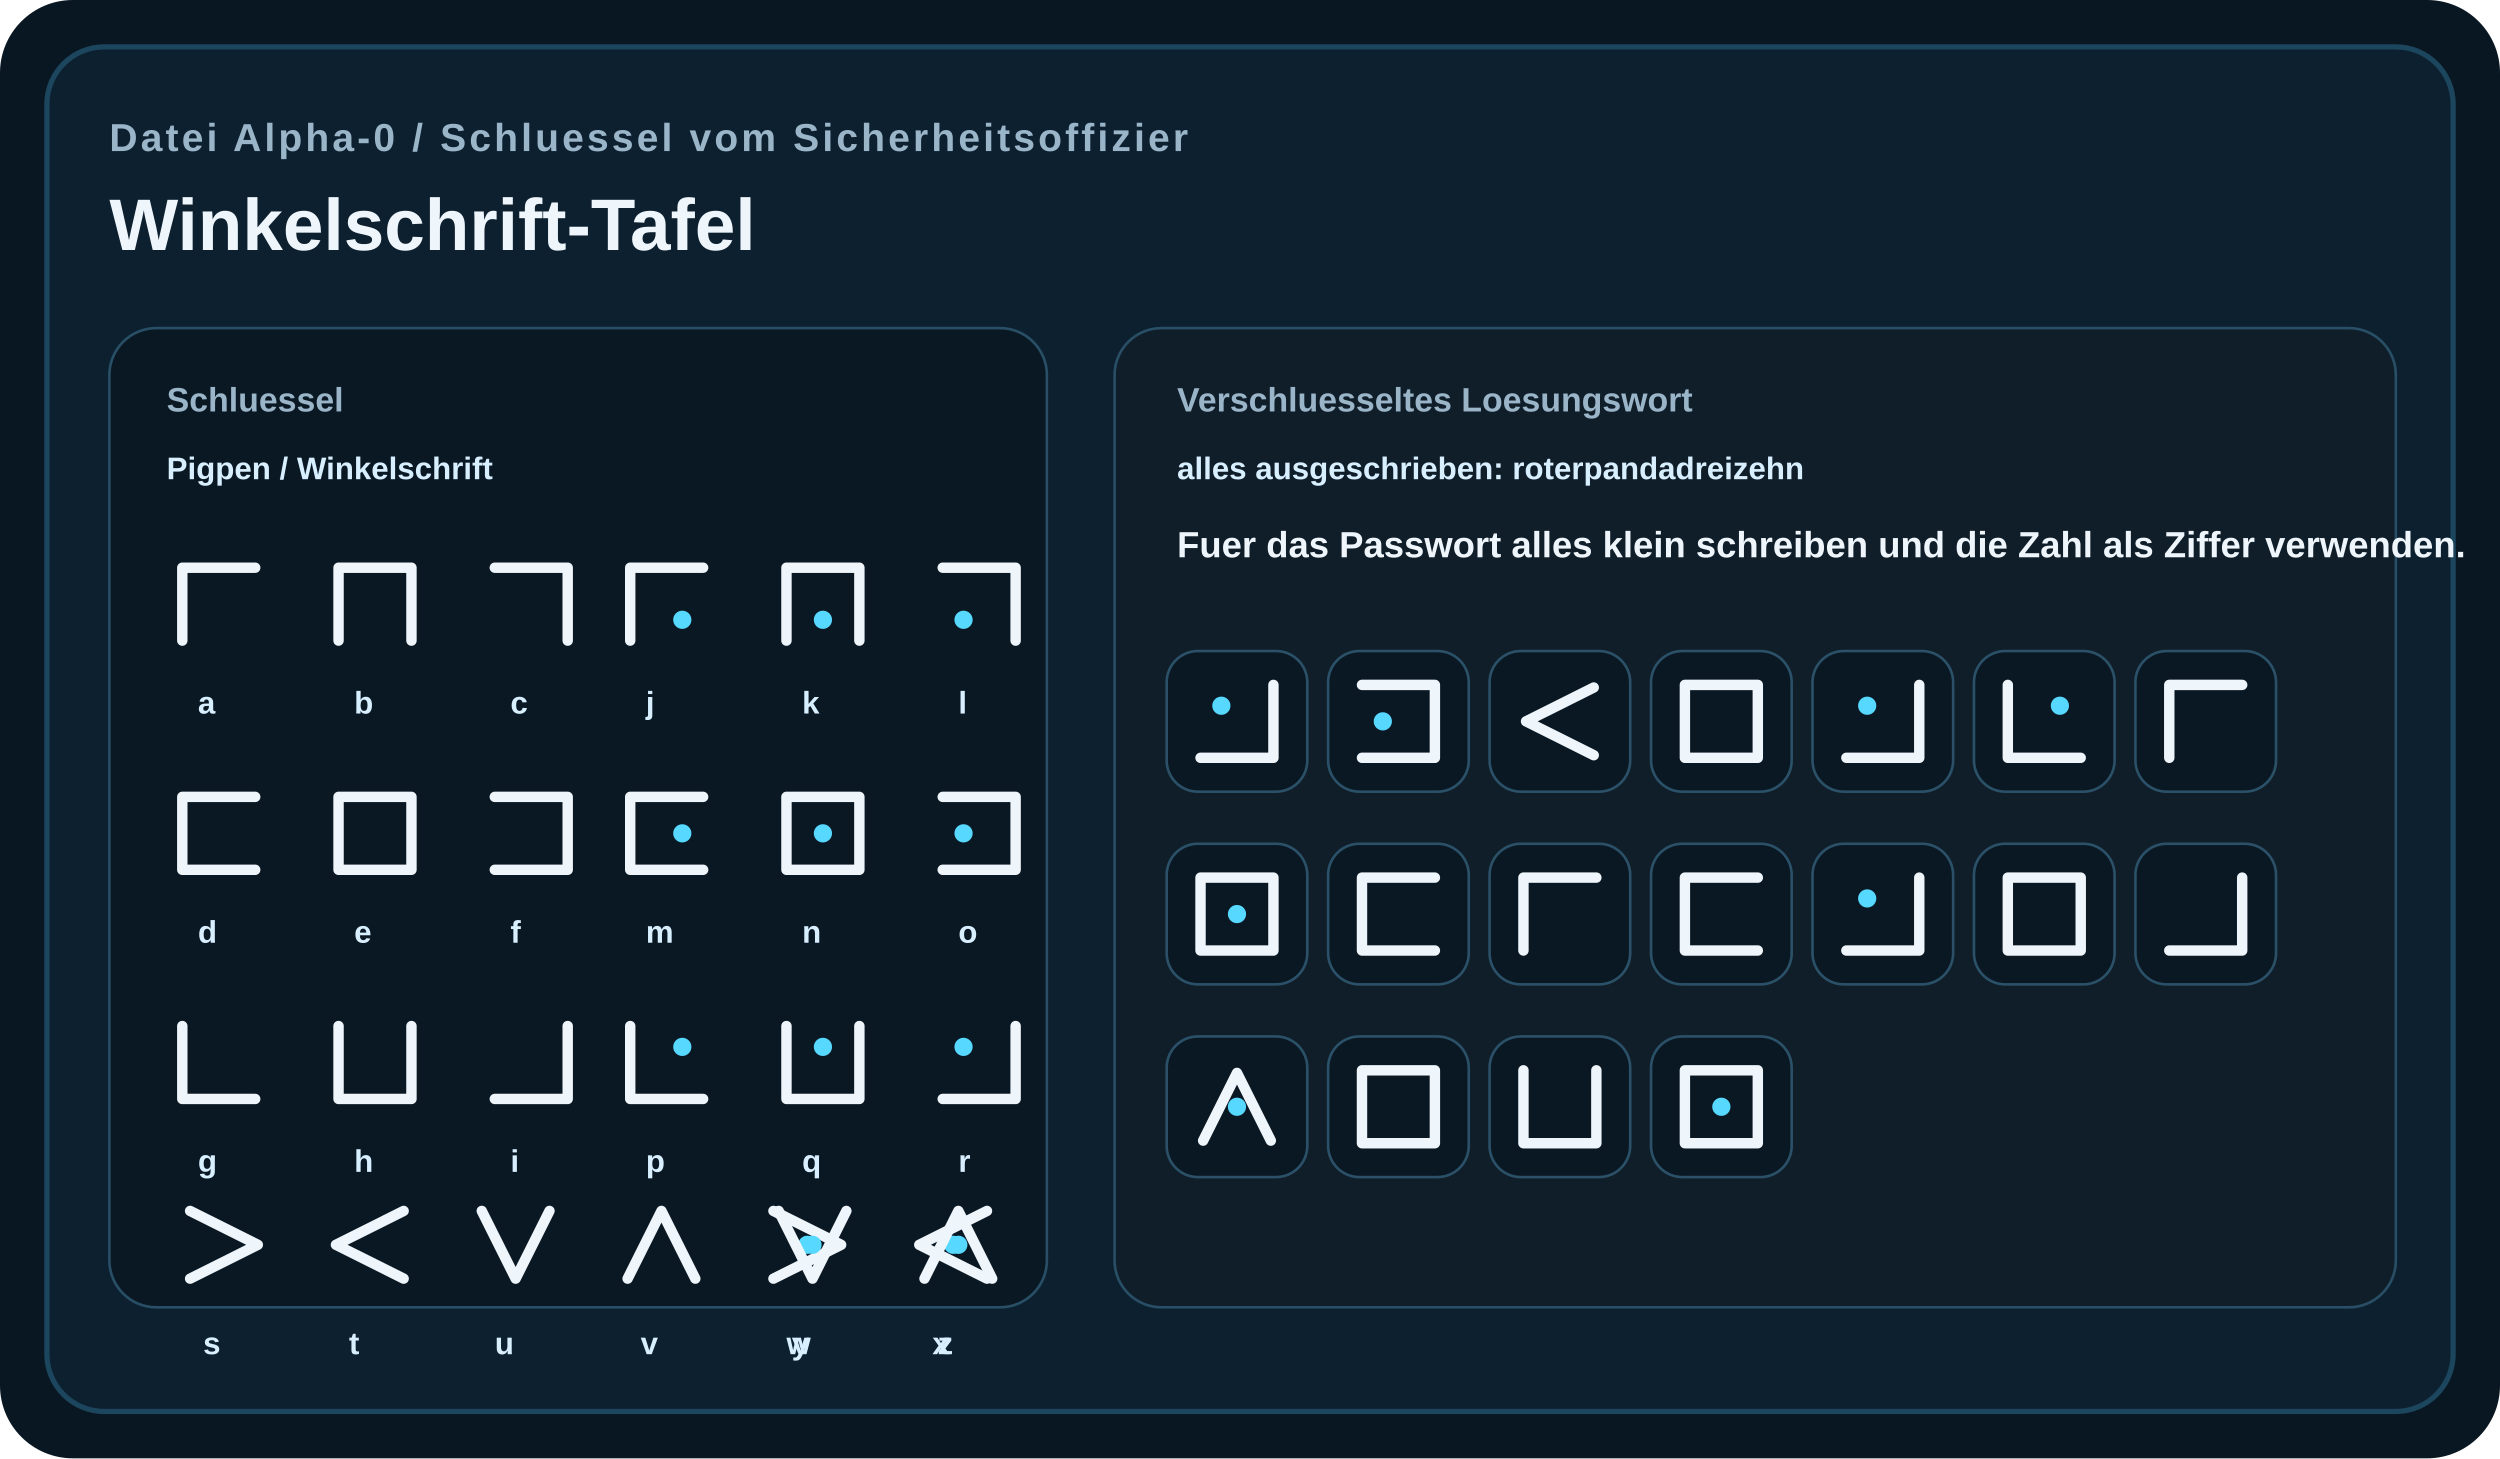
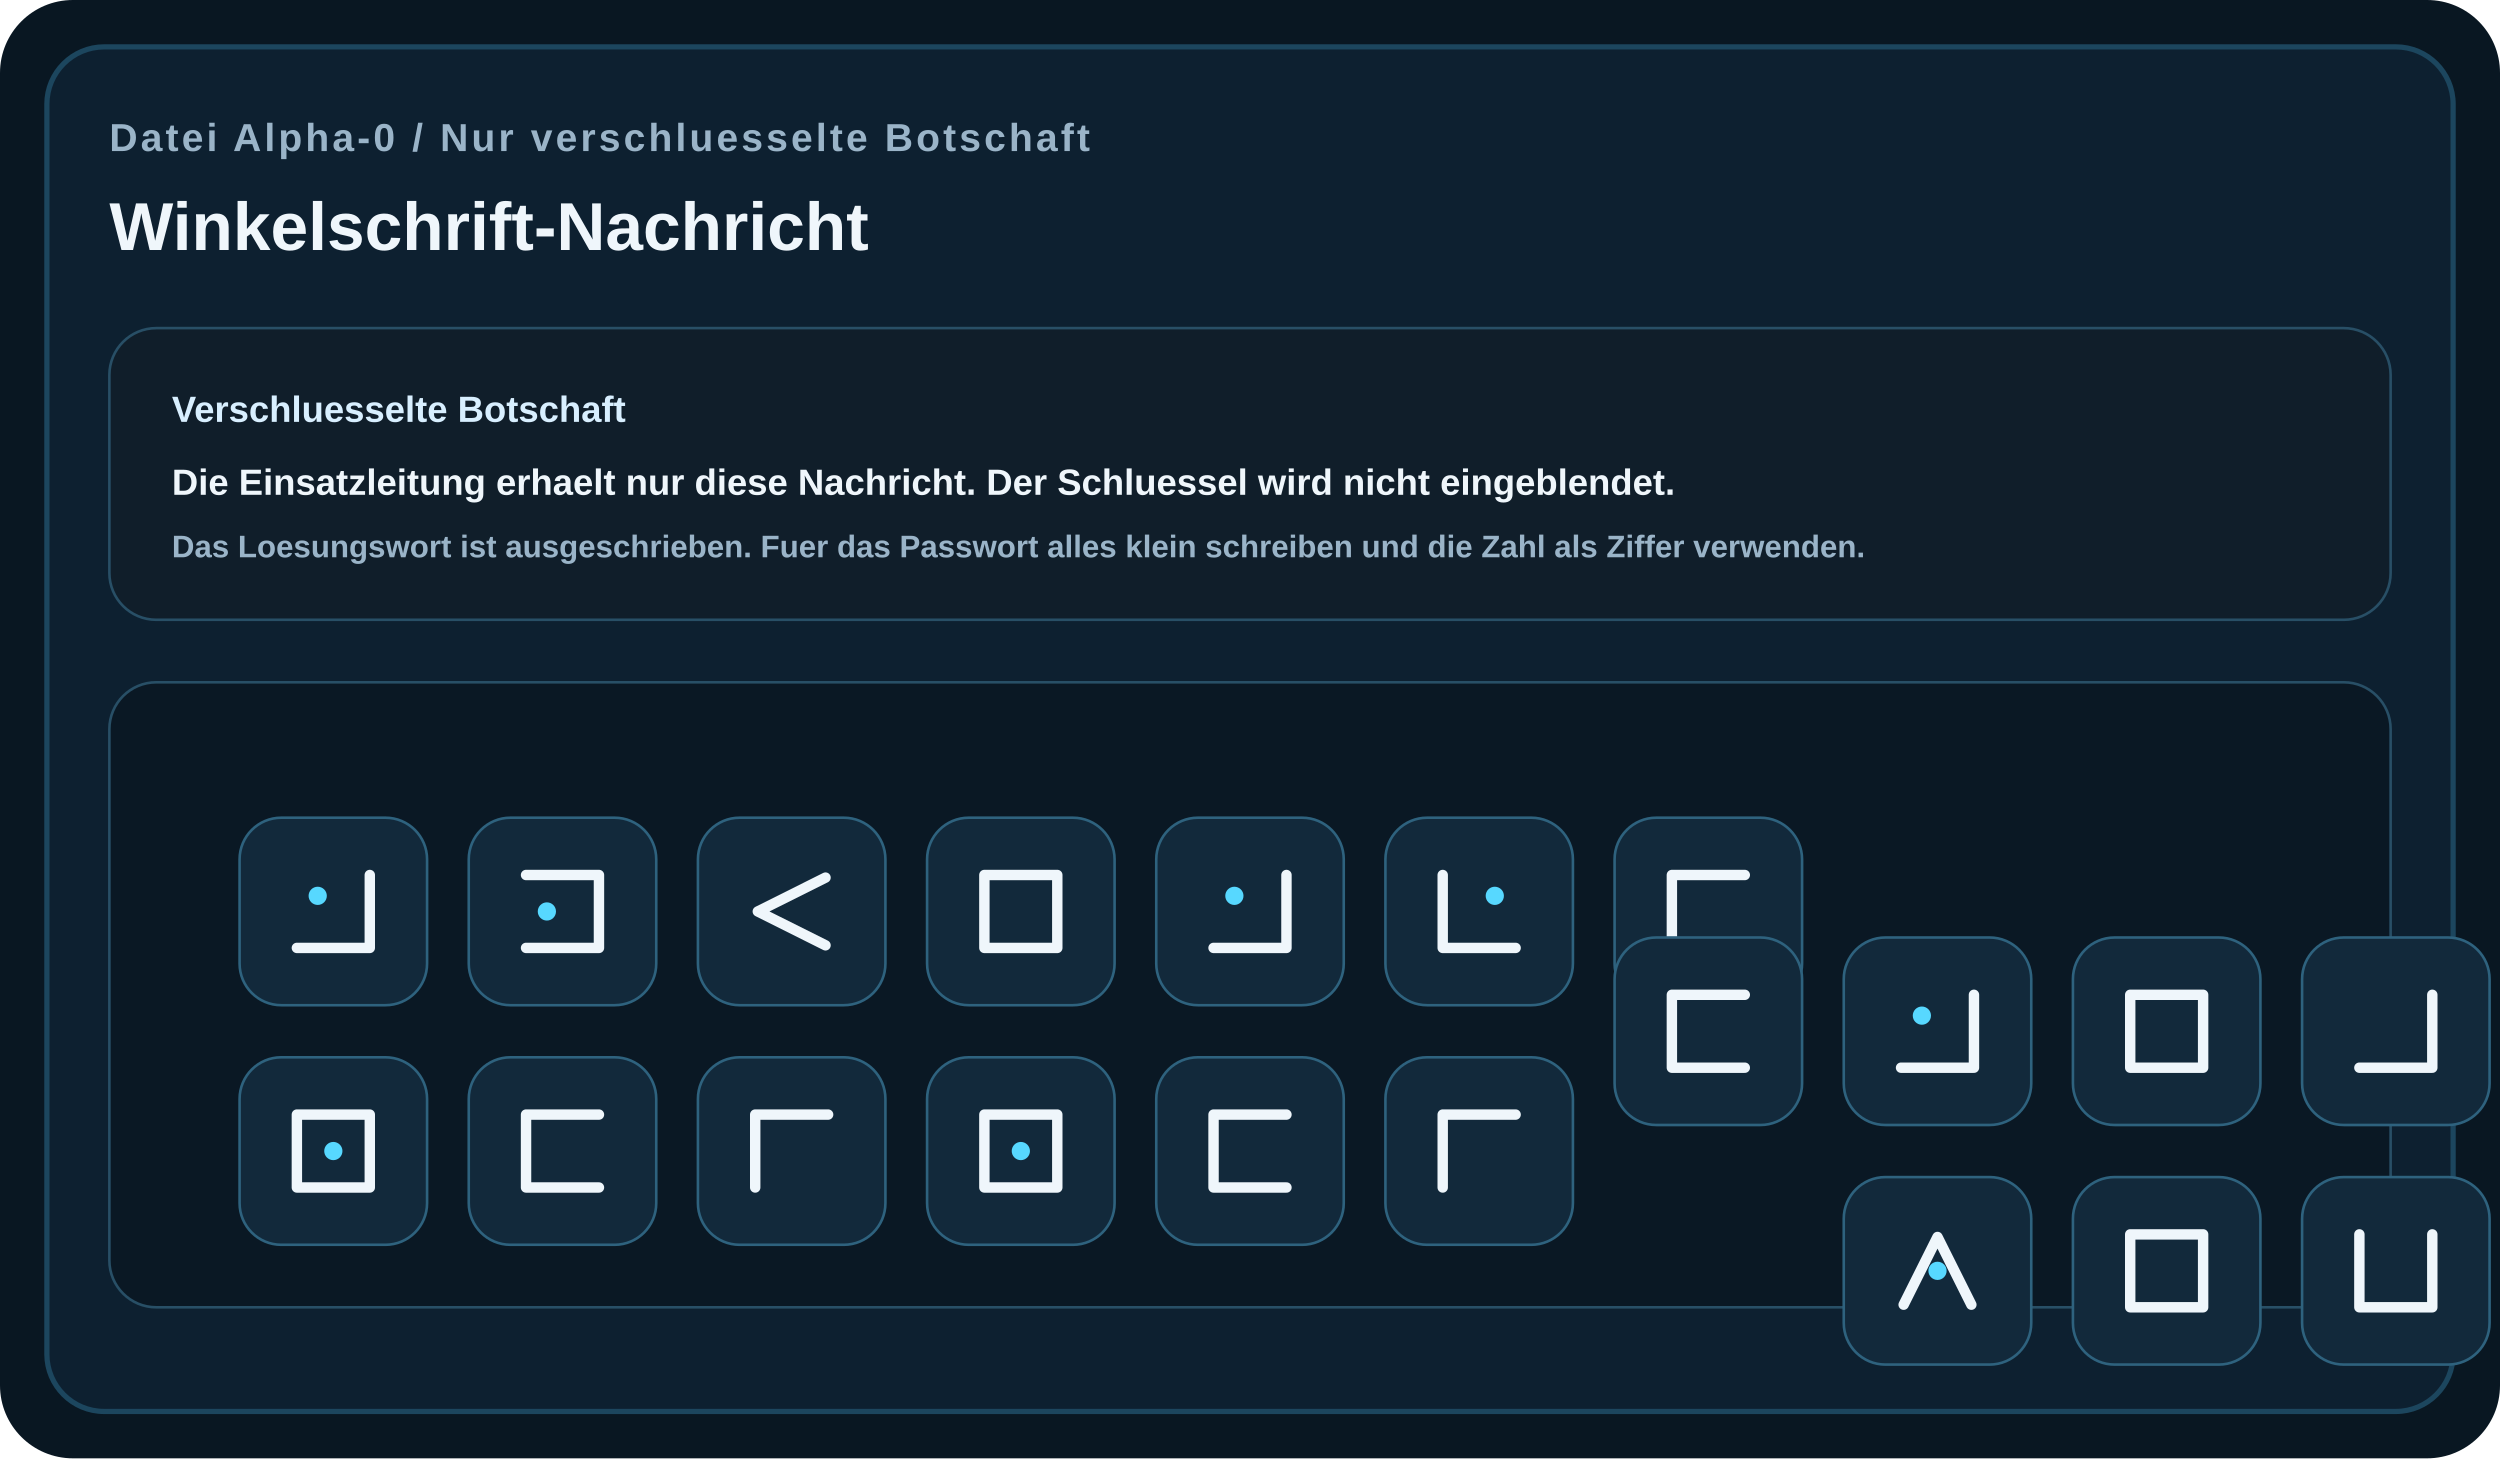
<svg xmlns="http://www.w3.org/2000/svg" width="960" height="560" viewBox="0 0 960 560" fill="none">
  <defs>
    <style>
-       .title { font: 700 28px Arial, sans-serif; fill: #eff6fb; }
+       .title { font: 700 26px Arial, sans-serif; fill: #eff6fb; }
      .subtitle { font: 600 15px Arial, sans-serif; fill: #9ab4c8; letter-spacing: 0.08em; text-transform: uppercase; }
-       .label { font: 700 13px Arial, sans-serif; fill: #9ab4c8; }
-       .small { font: 600 12px Arial, sans-serif; fill: #d8efff; }
+       .label { font: 700 14px Arial, sans-serif; fill: #d8efff; }
      .note { font: 600 14px Arial, sans-serif; fill: #eff6fb; }
+       .small { font: 600 12px Arial, sans-serif; fill: #9ab4c8; }
      .stroke { stroke: #eff6fb; stroke-width: 4; stroke-linecap: round; stroke-linejoin: round; fill: none; }
      .dot { fill: #57d8ff; }
    </style>
    <symbol id="pig-a" viewBox="0 0 44 44">
      <path class="stroke" d="M36 8H8V36" />
    </symbol>
    <symbol id="pig-b" viewBox="0 0 44 44">
      <path class="stroke" d="M8 36V8H36V36" />
    </symbol>
    <symbol id="pig-c" viewBox="0 0 44 44">
      <path class="stroke" d="M8 8H36V36" />
    </symbol>
    <symbol id="pig-d" viewBox="0 0 44 44">
      <path class="stroke" d="M36 8H8V36H36" />
    </symbol>
    <symbol id="pig-e" viewBox="0 0 44 44">
      <path class="stroke" d="M8 8H36V36H8V8" />
    </symbol>
    <symbol id="pig-f" viewBox="0 0 44 44">
      <path class="stroke" d="M8 8H36V36H8" />
    </symbol>
    <symbol id="pig-g" viewBox="0 0 44 44">
      <path class="stroke" d="M8 8V36H36" />
    </symbol>
    <symbol id="pig-h" viewBox="0 0 44 44">
      <path class="stroke" d="M8 8V36H36V8" />
    </symbol>
    <symbol id="pig-i" viewBox="0 0 44 44">
      <path class="stroke" d="M8 36H36V8" />
    </symbol>
    <symbol id="pig-j" viewBox="0 0 44 44">
      <use href="#pig-a" />
      <circle class="dot" cx="28" cy="28" r="3.5" />
    </symbol>
-     <symbol id="pig-k" viewBox="0 0 44 44">
-       <use href="#pig-b" />
-       <circle class="dot" cx="22" cy="28" r="3.5" />
-     </symbol>
-     <symbol id="pig-l" viewBox="0 0 44 44">
-       <use href="#pig-c" />
-       <circle class="dot" cx="16" cy="28" r="3.5" />
-     </symbol>
-     <symbol id="pig-m" viewBox="0 0 44 44">
-       <use href="#pig-d" />
-       <circle class="dot" cx="28" cy="22" r="3.5" />
-     </symbol>
    <symbol id="pig-n" viewBox="0 0 44 44">
      <use href="#pig-e" />
      <circle class="dot" cx="22" cy="22" r="3.5" />
    </symbol>
    <symbol id="pig-o" viewBox="0 0 44 44">
      <use href="#pig-f" />
      <circle class="dot" cx="16" cy="22" r="3.5" />
    </symbol>
    <symbol id="pig-p" viewBox="0 0 44 44">
      <use href="#pig-g" />
      <circle class="dot" cx="28" cy="16" r="3.5" />
    </symbol>
-     <symbol id="pig-q" viewBox="0 0 44 44">
-       <use href="#pig-h" />
-       <circle class="dot" cx="22" cy="16" r="3.5" />
-     </symbol>
    <symbol id="pig-r" viewBox="0 0 44 44">
      <use href="#pig-i" />
      <circle class="dot" cx="16" cy="16" r="3.5" />
    </symbol>
-     <symbol id="pig-s" viewBox="0 0 44 44">
-       <path class="stroke" d="M9 9L35 22L9 35" />
-     </symbol>
    <symbol id="pig-t" viewBox="0 0 44 44">
      <path class="stroke" d="M9 9L35 22L9 35" transform="rotate(180 22 22)" />
    </symbol>
-     <symbol id="pig-u" viewBox="0 0 44 44">
-       <path class="stroke" d="M9 9L22 35L35 9" />
-     </symbol>
-     <symbol id="pig-v" viewBox="0 0 44 44">
+     <symbol id="pig-z" viewBox="0 0 44 44">
      <path class="stroke" d="M9 35L22 9L35 35" />
-     </symbol>
-     <symbol id="pig-w" viewBox="0 0 44 44">
-       <use href="#pig-s" />
-       <circle class="dot" cx="22" cy="22" r="3.5" />
-     </symbol>
-     <symbol id="pig-x" viewBox="0 0 44 44">
-       <use href="#pig-t" />
-       <circle class="dot" cx="22" cy="22" r="3.5" />
-     </symbol>
-     <symbol id="pig-y" viewBox="0 0 44 44">
-       <use href="#pig-u" />
-       <circle class="dot" cx="22" cy="22" r="3.5" />
-     </symbol>
-     <symbol id="pig-z" viewBox="0 0 44 44">
-       <use href="#pig-v" />
      <circle class="dot" cx="22" cy="22" r="3.5" />
    </symbol>
  </defs>
  <rect width="960" height="560" rx="28" fill="#091722" />
  <rect x="18" y="18" width="924" height="524" rx="22" fill="#0D2030" stroke="#1C465E" stroke-width="2" />
-   <text x="42" y="58" class="subtitle">Datei Alpha-0 / Schluessel vom Sicherheitsoffizier</text>
-   <text x="42" y="96" class="title">Winkelschrift-Tafel</text>
-   <rect x="42" y="126" width="360" height="376" rx="18" fill="#0A1824" stroke="#284F66" />
-   <text x="64" y="158" class="label">Schluessel</text>
-   <text x="64" y="184" class="small">Pigpen / Winkelschrift</text>
-   <g transform="translate(62 210)">
-     <use href="#pig-a" x="0" y="0" width="44" height="44" />
-     <text x="14" y="64" class="small">a</text>
-     <use href="#pig-b" x="60" y="0" width="44" height="44" />
-     <text x="74" y="64" class="small">b</text>
-     <use href="#pig-c" x="120" y="0" width="44" height="44" />
-     <text x="134" y="64" class="small">c</text>
-     <use href="#pig-d" x="0" y="88" width="44" height="44" />
-     <text x="14" y="152" class="small">d</text>
-     <use href="#pig-e" x="60" y="88" width="44" height="44" />
-     <text x="74" y="152" class="small">e</text>
-     <use href="#pig-f" x="120" y="88" width="44" height="44" />
-     <text x="134" y="152" class="small">f</text>
-     <use href="#pig-g" x="0" y="176" width="44" height="44" />
-     <text x="14" y="240" class="small">g</text>
-     <use href="#pig-h" x="60" y="176" width="44" height="44" />
-     <text x="74" y="240" class="small">h</text>
-     <use href="#pig-i" x="120" y="176" width="44" height="44" />
-     <text x="134" y="240" class="small">i</text>
+   <text x="42" y="58" class="subtitle">Datei Alpha-0 / Nur verschluesselte Botschaft</text>
+   <text x="42" y="96" class="title">Winkelschrift-Nachricht</text>
+   <rect x="42" y="126" width="876" height="112" rx="18" fill="#101E2A" stroke="#284F66" />
+   <text x="66" y="162" class="label">Verschluesselte Botschaft</text>
+   <text x="66" y="190" class="note">Die Einsatzleitung erhaelt nur diese Nachricht. Der Schluessel wird nicht eingeblendet.</text>
+   <text x="66" y="214" class="small">Das Loesungswort ist ausgeschrieben. Fuer das Passwort alles klein schreiben und die Zahl als Ziffer verwenden.</text>
+   <rect x="42" y="262" width="876" height="240" rx="18" fill="#0A1824" stroke="#284F66" />
+   <g transform="translate(92 314)">
+     <rect x="0" y="0" width="72" height="72" rx="16" fill="#12293B" stroke="#2E627E" />
+     <use href="#pig-r" x="14" y="14" width="44" height="44" />
+     <rect x="88" y="0" width="72" height="72" rx="16" fill="#12293B" stroke="#2E627E" />
+     <use href="#pig-o" x="102" y="14" width="44" height="44" />
+     <rect x="176" y="0" width="72" height="72" rx="16" fill="#12293B" stroke="#2E627E" />
+     <use href="#pig-t" x="190" y="14" width="44" height="44" />
+     <rect x="264" y="0" width="72" height="72" rx="16" fill="#12293B" stroke="#2E627E" />
+     <use href="#pig-e" x="278" y="14" width="44" height="44" />
+     <rect x="352" y="0" width="72" height="72" rx="16" fill="#12293B" stroke="#2E627E" />
+     <use href="#pig-r" x="366" y="14" width="44" height="44" />
+     <rect x="440" y="0" width="72" height="72" rx="16" fill="#12293B" stroke="#2E627E" />
+     <use href="#pig-p" x="454" y="14" width="44" height="44" />
+     <rect x="528" y="0" width="72" height="72" rx="16" fill="#12293B" stroke="#2E627E" />
+     <use href="#pig-a" x="542" y="14" width="44" height="44" />
  </g>
-   <g transform="translate(234 210)">
-     <use href="#pig-j" x="0" y="0" width="44" height="44" />
-     <text x="14" y="64" class="small">j</text>
-     <use href="#pig-k" x="60" y="0" width="44" height="44" />
-     <text x="74" y="64" class="small">k</text>
-     <use href="#pig-l" x="120" y="0" width="44" height="44" />
-     <text x="134" y="64" class="small">l</text>
-     <use href="#pig-m" x="0" y="88" width="44" height="44" />
-     <text x="14" y="152" class="small">m</text>
-     <use href="#pig-n" x="60" y="88" width="44" height="44" />
-     <text x="74" y="152" class="small">n</text>
-     <use href="#pig-o" x="120" y="88" width="44" height="44" />
-     <text x="134" y="152" class="small">o</text>
-     <use href="#pig-p" x="0" y="176" width="44" height="44" />
-     <text x="14" y="240" class="small">p</text>
-     <use href="#pig-q" x="60" y="176" width="44" height="44" />
-     <text x="74" y="240" class="small">q</text>
-     <use href="#pig-r" x="120" y="176" width="44" height="44" />
-     <text x="134" y="240" class="small">r</text>
+   <g transform="translate(92 406)">
+     <rect x="0" y="0" width="72" height="72" rx="16" fill="#12293B" stroke="#2E627E" />
+     <use href="#pig-n" x="14" y="14" width="44" height="44" />
+     <rect x="88" y="0" width="72" height="72" rx="16" fill="#12293B" stroke="#2E627E" />
+     <use href="#pig-d" x="102" y="14" width="44" height="44" />
+     <rect x="176" y="0" width="72" height="72" rx="16" fill="#12293B" stroke="#2E627E" />
+     <use href="#pig-a" x="190" y="14" width="44" height="44" />
+     <rect x="264" y="0" width="72" height="72" rx="16" fill="#12293B" stroke="#2E627E" />
+     <use href="#pig-n" x="278" y="14" width="44" height="44" />
+     <rect x="352" y="0" width="72" height="72" rx="16" fill="#12293B" stroke="#2E627E" />
+     <use href="#pig-d" x="366" y="14" width="44" height="44" />
+     <rect x="440" y="0" width="72" height="72" rx="16" fill="#12293B" stroke="#2E627E" />
+     <use href="#pig-a" x="454" y="14" width="44" height="44" />
  </g>
-   <g transform="translate(64 456)">
-     <use href="#pig-s" x="0" y="0" width="44" height="44" />
-     <text x="14" y="64" class="small">s</text>
-     <use href="#pig-t" x="56" y="0" width="44" height="44" />
-     <text x="70" y="64" class="small">t</text>
-     <use href="#pig-u" x="112" y="0" width="44" height="44" />
-     <text x="126" y="64" class="small">u</text>
-     <use href="#pig-v" x="168" y="0" width="44" height="44" />
-     <text x="182" y="64" class="small">v</text>
-     <use href="#pig-w" x="224" y="0" width="44" height="44" />
-     <text x="238" y="64" class="small">w</text>
-     <use href="#pig-x" x="280" y="0" width="44" height="44" />
-     <text x="294" y="64" class="small">x</text>
-   </g>
-   <g transform="translate(290 456)">
-     <use href="#pig-y" x="0" y="0" width="44" height="44" />
-     <text x="14" y="64" class="small">y</text>
-     <use href="#pig-z" x="56" y="0" width="44" height="44" />
-     <text x="70" y="64" class="small">z</text>
-   </g>
-   <rect x="428" y="126" width="492" height="376" rx="18" fill="#101E2A" stroke="#284F66" />
-   <text x="452" y="158" class="label">Verschluesseltes Loesungswort</text>
-   <text x="452" y="184" class="small">alles ausgeschrieben: roterpandadreizehn</text>
-   <text x="452" y="214" class="note">Fuer das Passwort alles klein schreiben und die Zahl als Ziffer verwenden.</text>
-   <g transform="translate(448 250)">
-     <rect x="0" y="0" width="54" height="54" rx="12" fill="#0A1824" stroke="#2B5168" />
-     <use href="#pig-r" x="5" y="5" width="44" height="44" />
-     <rect x="62" y="0" width="54" height="54" rx="12" fill="#0A1824" stroke="#2B5168" />
-     <use href="#pig-o" x="67" y="5" width="44" height="44" />
-     <rect x="124" y="0" width="54" height="54" rx="12" fill="#0A1824" stroke="#2B5168" />
-     <use href="#pig-t" x="129" y="5" width="44" height="44" />
-     <rect x="186" y="0" width="54" height="54" rx="12" fill="#0A1824" stroke="#2B5168" />
-     <use href="#pig-e" x="191" y="5" width="44" height="44" />
-     <rect x="248" y="0" width="54" height="54" rx="12" fill="#0A1824" stroke="#2B5168" />
-     <use href="#pig-r" x="253" y="5" width="44" height="44" />
-     <rect x="310" y="0" width="54" height="54" rx="12" fill="#0A1824" stroke="#2B5168" />
-     <use href="#pig-p" x="315" y="5" width="44" height="44" />
-     <rect x="372" y="0" width="54" height="54" rx="12" fill="#0A1824" stroke="#2B5168" />
-     <use href="#pig-a" x="377" y="5" width="44" height="44" />
-   </g>
-   <g transform="translate(448 324)">
-     <rect x="0" y="0" width="54" height="54" rx="12" fill="#0A1824" stroke="#2B5168" />
-     <use href="#pig-n" x="5" y="5" width="44" height="44" />
-     <rect x="62" y="0" width="54" height="54" rx="12" fill="#0A1824" stroke="#2B5168" />
-     <use href="#pig-d" x="67" y="5" width="44" height="44" />
-     <rect x="124" y="0" width="54" height="54" rx="12" fill="#0A1824" stroke="#2B5168" />
-     <use href="#pig-a" x="129" y="5" width="44" height="44" />
-     <rect x="186" y="0" width="54" height="54" rx="12" fill="#0A1824" stroke="#2B5168" />
-     <use href="#pig-d" x="191" y="5" width="44" height="44" />
-     <rect x="248" y="0" width="54" height="54" rx="12" fill="#0A1824" stroke="#2B5168" />
-     <use href="#pig-r" x="253" y="5" width="44" height="44" />
-     <rect x="310" y="0" width="54" height="54" rx="12" fill="#0A1824" stroke="#2B5168" />
-     <use href="#pig-e" x="315" y="5" width="44" height="44" />
-     <rect x="372" y="0" width="54" height="54" rx="12" fill="#0A1824" stroke="#2B5168" />
-     <use href="#pig-i" x="377" y="5" width="44" height="44" />
-   </g>
-   <g transform="translate(448 398)">
-     <rect x="0" y="0" width="54" height="54" rx="12" fill="#0A1824" stroke="#2B5168" />
-     <use href="#pig-z" x="5" y="5" width="44" height="44" />
-     <rect x="62" y="0" width="54" height="54" rx="12" fill="#0A1824" stroke="#2B5168" />
-     <use href="#pig-e" x="67" y="5" width="44" height="44" />
-     <rect x="124" y="0" width="54" height="54" rx="12" fill="#0A1824" stroke="#2B5168" />
-     <use href="#pig-h" x="129" y="5" width="44" height="44" />
-     <rect x="186" y="0" width="54" height="54" rx="12" fill="#0A1824" stroke="#2B5168" />
-     <use href="#pig-n" x="191" y="5" width="44" height="44" />
+   <g transform="translate(620 360)">
+     <rect x="0" y="0" width="72" height="72" rx="16" fill="#12293B" stroke="#2E627E" />
+     <use href="#pig-d" x="14" y="14" width="44" height="44" />
+     <rect x="88" y="0" width="72" height="72" rx="16" fill="#12293B" stroke="#2E627E" />
+     <use href="#pig-r" x="102" y="14" width="44" height="44" />
+     <rect x="176" y="0" width="72" height="72" rx="16" fill="#12293B" stroke="#2E627E" />
+     <use href="#pig-e" x="190" y="14" width="44" height="44" />
+     <rect x="264" y="0" width="72" height="72" rx="16" fill="#12293B" stroke="#2E627E" />
+     <use href="#pig-i" x="278" y="14" width="44" height="44" />
+     <rect x="88" y="92" width="72" height="72" rx="16" fill="#12293B" stroke="#2E627E" />
+     <use href="#pig-z" x="102" y="106" width="44" height="44" />
+     <rect x="176" y="92" width="72" height="72" rx="16" fill="#12293B" stroke="#2E627E" />
+     <use href="#pig-e" x="190" y="106" width="44" height="44" />
+     <rect x="264" y="92" width="72" height="72" rx="16" fill="#12293B" stroke="#2E627E" />
+     <use href="#pig-h" x="278" y="106" width="44" height="44" />
+     <rect x="352" y="92" width="72" height="72" rx="16" fill="#12293B" stroke="#2E627E" />
+     <use href="#pig-n" x="366" y="106" width="44" height="44" />
  </g>
</svg>
